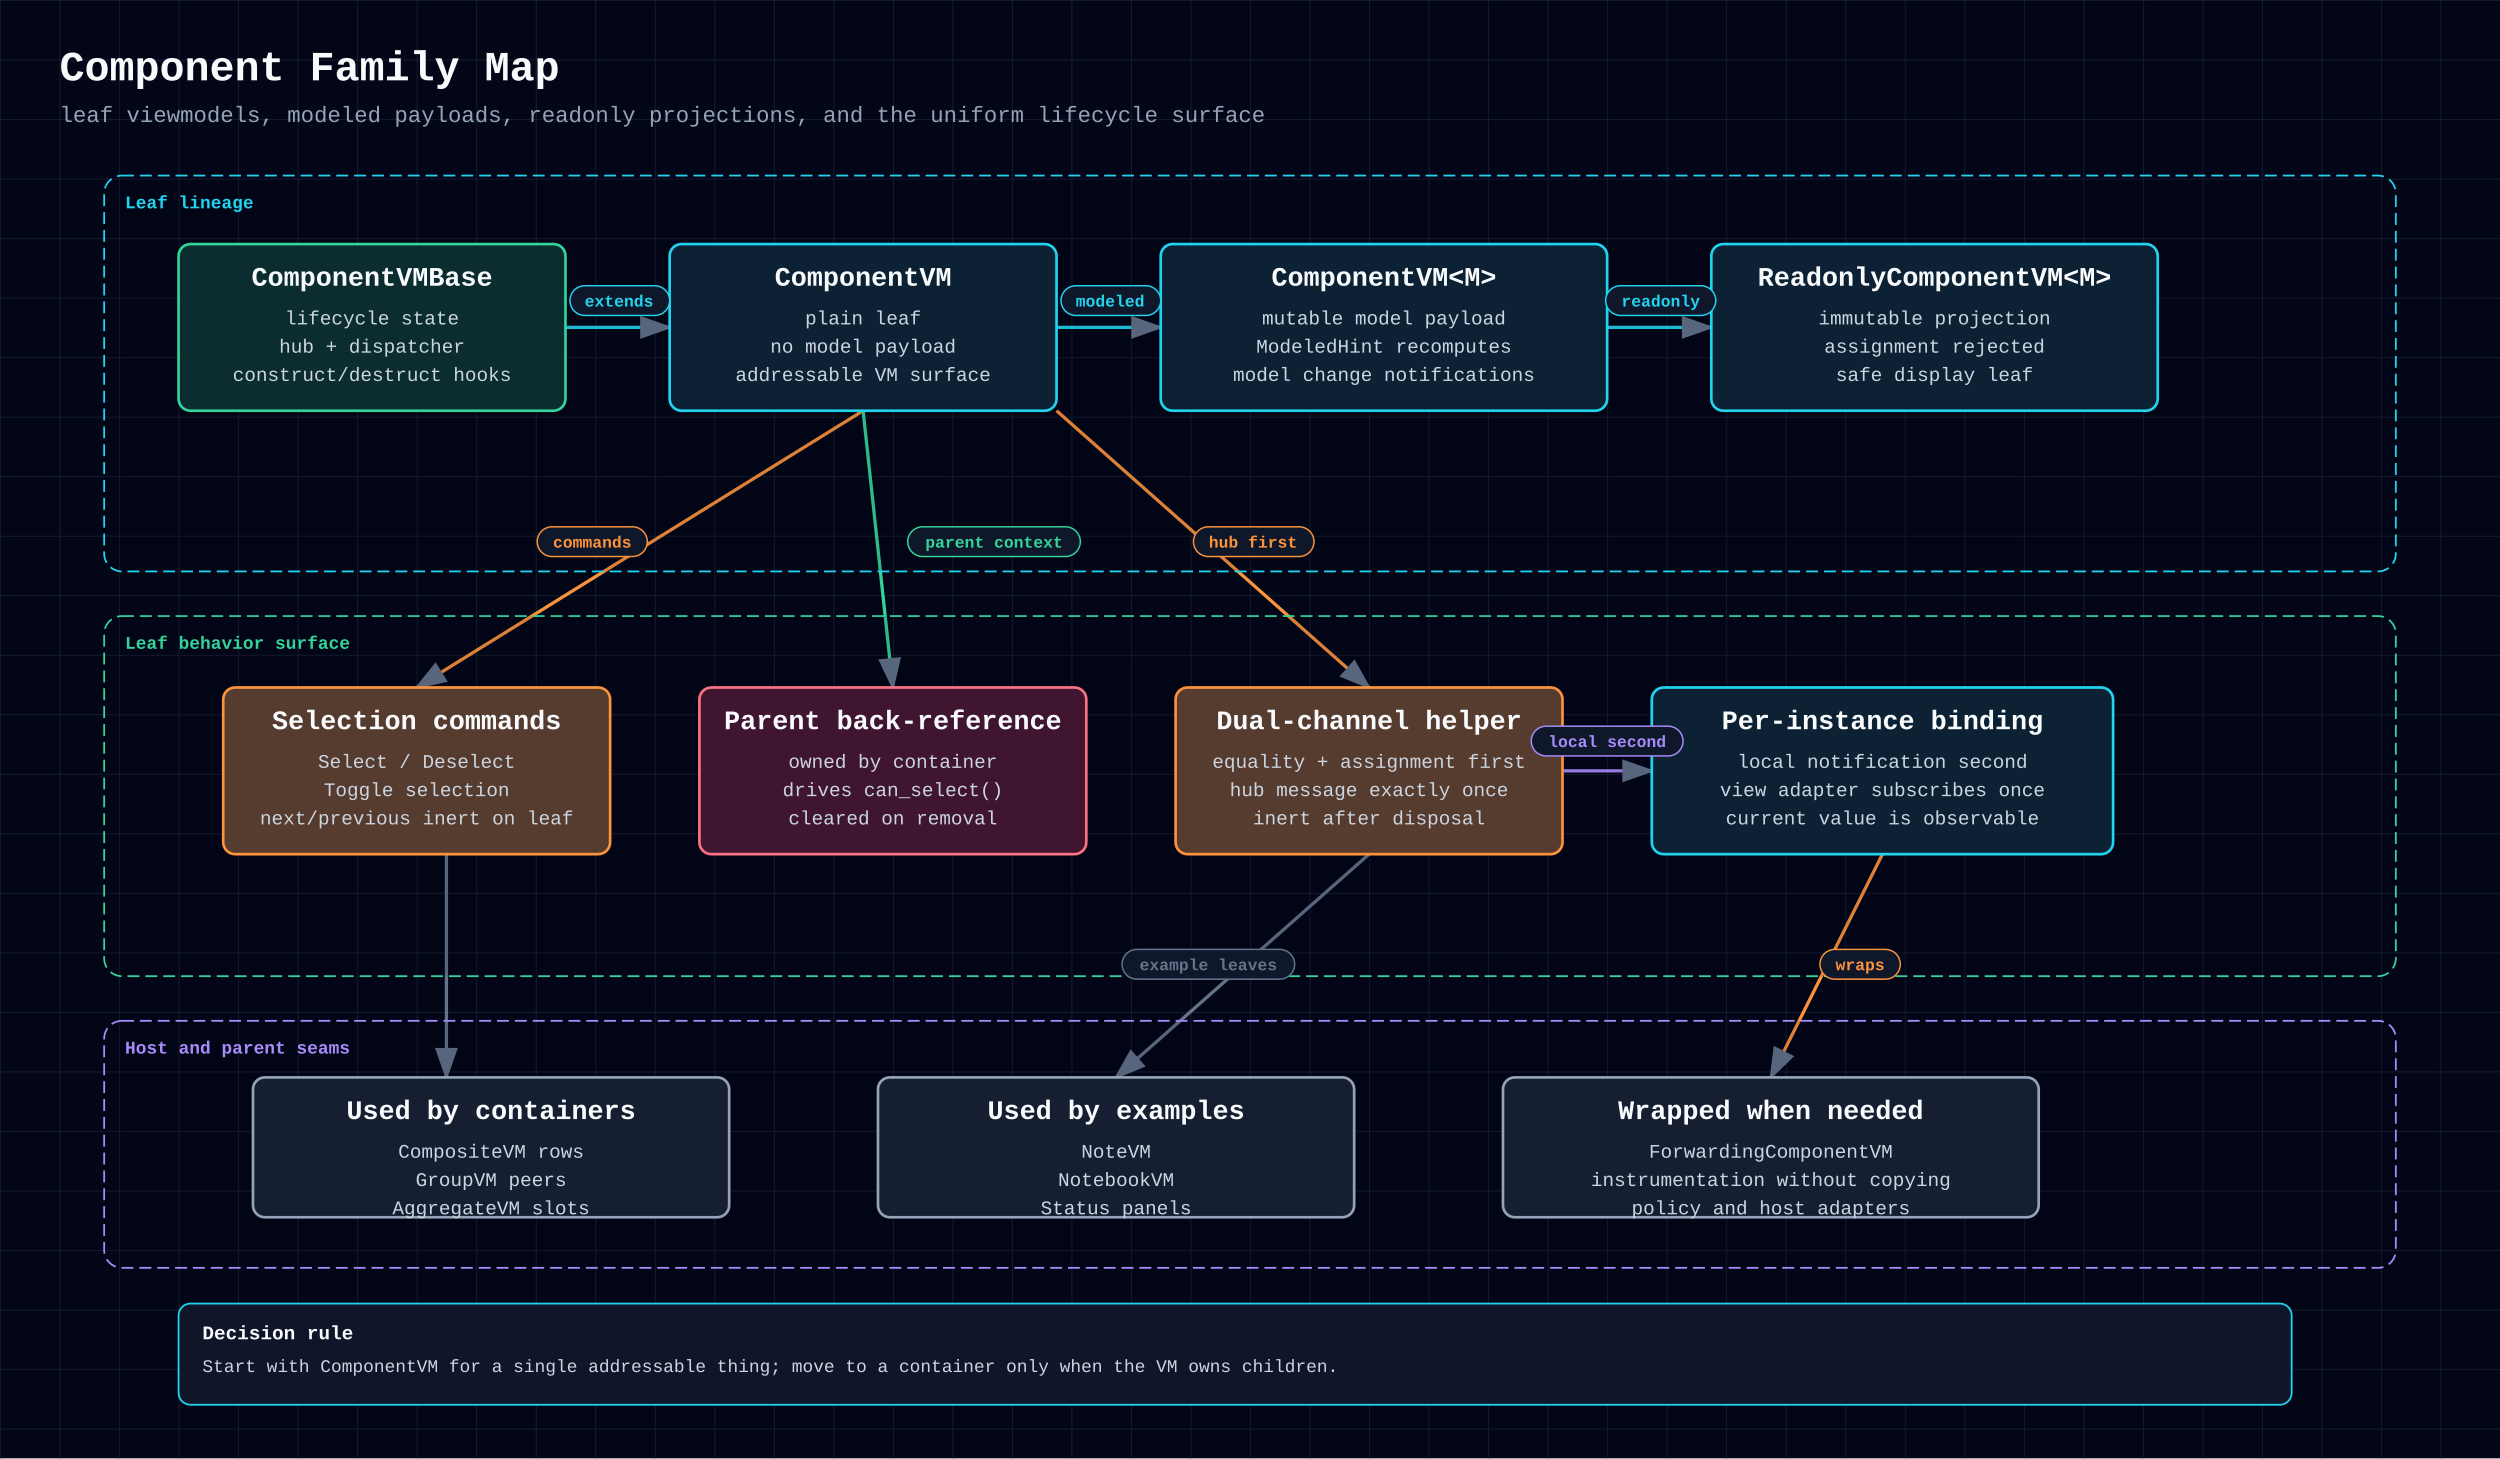
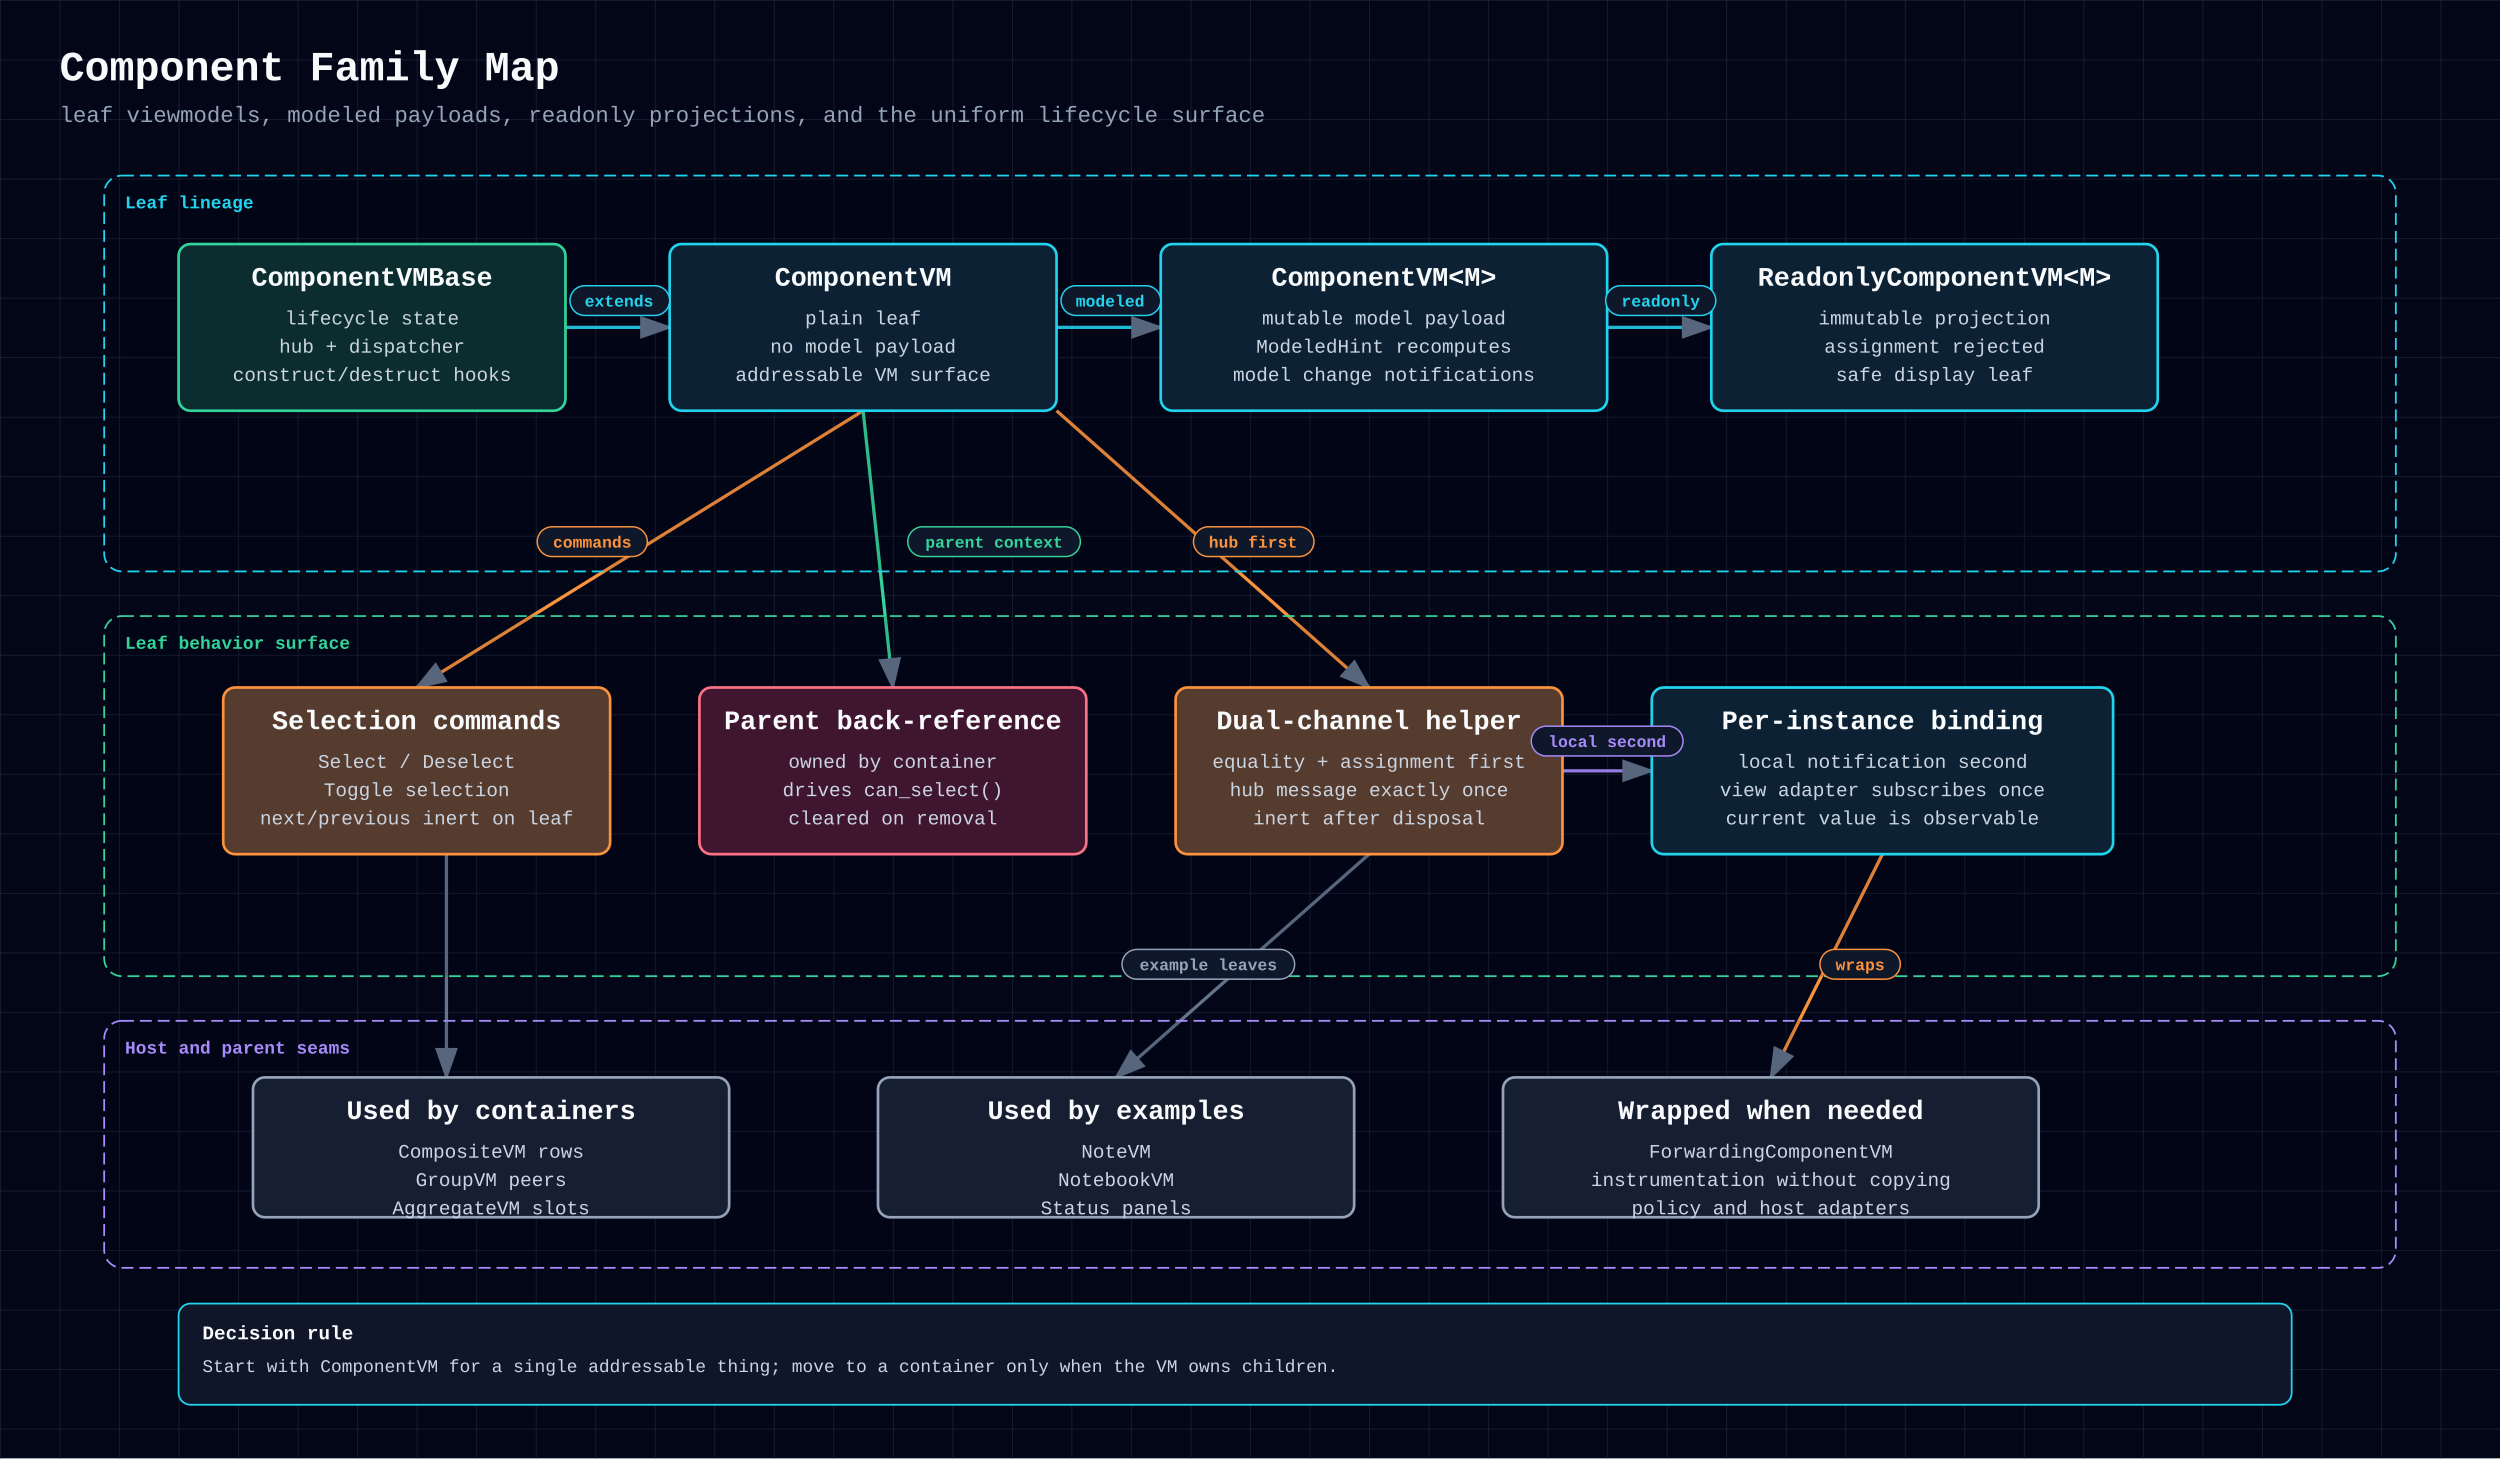
<svg xmlns="http://www.w3.org/2000/svg" width="1680" height="980" viewBox="0 0 1680 980" style="font-family: 'JetBrains Mono', ui-monospace, SFMono-Regular, Menlo, Monaco, Consolas, 'Liberation Mono', 'Courier New', monospace;">
  <defs>
    <style>
      text { font-family: 'JetBrains Mono', ui-monospace, SFMono-Regular, Menlo, Monaco, Consolas, 'Liberation Mono', 'Courier New', monospace; }
    </style>
    <pattern id="grid" width="40" height="40" patternUnits="userSpaceOnUse">
      <path d="M 40 0 L 0 0 0 40" fill="none" stroke="#1e293b" stroke-width="0.8" />
    </pattern>
    <marker id="arrowhead" markerWidth="10" markerHeight="7" refX="9" refY="3.5" orient="auto">
      <polygon points="0 0, 10 3.5, 0 7" fill="#64748b" />
    </marker>
  </defs>
  <rect width="100%" height="100%" fill="#020617" />
  <rect width="100%" height="100%" fill="url(#grid)" />
  <text x="40" y="54" fill="#f8fafc" font-size="28" font-weight="700" text-anchor="start">Component Family Map</text>
  <text x="40" y="82" fill="#94a3b8" font-size="15" font-weight="400" text-anchor="start">leaf viewmodels, modeled payloads, readonly projections, and the uniform lifecycle surface</text>
  <polyline points="380,220 450,220" fill="none" stroke="#22d3ee" stroke-width="2.2" marker-end="url(#arrowhead)" />
  <polyline points="710,220 780,220" fill="none" stroke="#22d3ee" stroke-width="2.2" marker-end="url(#arrowhead)" />
  <polyline points="1080,220 1150,220" fill="none" stroke="#22d3ee" stroke-width="2.2" marker-end="url(#arrowhead)" />
  <polyline points="580,276 280,462" fill="none" stroke="#fb923c" stroke-width="2.2" marker-end="url(#arrowhead)" />
  <polyline points="580,276 600,462" fill="none" stroke="#34d399" stroke-width="2.2" marker-end="url(#arrowhead)" />
  <polyline points="710,276 920,462" fill="none" stroke="#fb923c" stroke-width="2.2" marker-end="url(#arrowhead)" />
  <polyline points="1050,518 1110,518" fill="none" stroke="#a78bfa" stroke-width="2.2" marker-end="url(#arrowhead)" />
  <polyline points="300,574 300,724" fill="none" stroke="#64748b" stroke-width="2.2" marker-end="url(#arrowhead)" />
  <polyline points="920,574 750,724" fill="none" stroke="#64748b" stroke-width="2.2" marker-end="url(#arrowhead)" />
  <polyline points="1265,574 1190,724" fill="none" stroke="#fb923c" stroke-width="2.2" marker-end="url(#arrowhead)" />
  <rect x="70" y="118" width="1540" height="266" rx="12" fill="rgba(2, 6, 23, 0.12)" stroke="#22d3ee" stroke-width="1.2" stroke-dasharray="8 4" />
  <text x="84" y="140" fill="#22d3ee" font-size="12" font-weight="700" text-anchor="start">Leaf lineage</text>
  <rect x="70" y="414" width="1540" height="242" rx="12" fill="rgba(2, 6, 23, 0.12)" stroke="#34d399" stroke-width="1.2" stroke-dasharray="8 4" />
  <text x="84" y="436" fill="#34d399" font-size="12" font-weight="700" text-anchor="start">Leaf behavior surface</text>
  <rect x="70" y="686" width="1540" height="166" rx="12" fill="rgba(2, 6, 23, 0.12)" stroke="#a78bfa" stroke-width="1.2" stroke-dasharray="8 4" />
  <text x="84" y="708" fill="#a78bfa" font-size="12" font-weight="700" text-anchor="start">Host and parent seams</text>
  <rect x="120" y="164" width="260" height="112" rx="8" fill="#0f172a" />
  <rect x="120" y="164" width="260" height="112" rx="8" fill="rgba(6, 78, 59, 0.4)" stroke="#34d399" stroke-width="1.8" />
  <text x="250" y="192" fill="#f8fafc" font-size="18" font-weight="700" text-anchor="middle">ComponentVMBase</text>
  <text x="250" y="218" fill="#cbd5e1" font-size="13" font-weight="400" text-anchor="middle">lifecycle state</text>
  <text x="250" y="237" fill="#cbd5e1" font-size="13" font-weight="400" text-anchor="middle">hub + dispatcher</text>
  <text x="250" y="256" fill="#cbd5e1" font-size="13" font-weight="400" text-anchor="middle">construct/destruct hooks</text>
  <rect x="450" y="164" width="260" height="112" rx="8" fill="#0f172a" />
  <rect x="450" y="164" width="260" height="112" rx="8" fill="rgba(8, 51, 68, 0.4)" stroke="#22d3ee" stroke-width="1.8" />
  <text x="580" y="192" fill="#f8fafc" font-size="18" font-weight="700" text-anchor="middle">ComponentVM</text>
  <text x="580" y="218" fill="#cbd5e1" font-size="13" font-weight="400" text-anchor="middle">plain leaf</text>
  <text x="580" y="237" fill="#cbd5e1" font-size="13" font-weight="400" text-anchor="middle">no model payload</text>
  <text x="580" y="256" fill="#cbd5e1" font-size="13" font-weight="400" text-anchor="middle">addressable VM surface</text>
  <rect x="780" y="164" width="300" height="112" rx="8" fill="#0f172a" />
  <rect x="780" y="164" width="300" height="112" rx="8" fill="rgba(8, 51, 68, 0.4)" stroke="#22d3ee" stroke-width="1.8" />
  <text x="930" y="192" fill="#f8fafc" font-size="18" font-weight="700" text-anchor="middle">ComponentVM&lt;M&gt;</text>
  <text x="930" y="218" fill="#cbd5e1" font-size="13" font-weight="400" text-anchor="middle">mutable model payload</text>
  <text x="930" y="237" fill="#cbd5e1" font-size="13" font-weight="400" text-anchor="middle">ModeledHint recomputes</text>
  <text x="930" y="256" fill="#cbd5e1" font-size="13" font-weight="400" text-anchor="middle">model change notifications</text>
  <rect x="1150" y="164" width="300" height="112" rx="8" fill="#0f172a" />
  <rect x="1150" y="164" width="300" height="112" rx="8" fill="rgba(8, 51, 68, 0.4)" stroke="#22d3ee" stroke-width="1.8" />
  <text x="1300" y="192" fill="#f8fafc" font-size="18" font-weight="700" text-anchor="middle">ReadonlyComponentVM&lt;M&gt;</text>
  <text x="1300" y="218" fill="#cbd5e1" font-size="13" font-weight="400" text-anchor="middle">immutable projection</text>
  <text x="1300" y="237" fill="#cbd5e1" font-size="13" font-weight="400" text-anchor="middle">assignment rejected</text>
  <text x="1300" y="256" fill="#cbd5e1" font-size="13" font-weight="400" text-anchor="middle">safe display leaf</text>
  <rect x="150" y="462" width="260" height="112" rx="8" fill="#0f172a" />
  <rect x="150" y="462" width="260" height="112" rx="8" fill="rgba(251, 146, 60, 0.3)" stroke="#fb923c" stroke-width="1.8" />
  <text x="280" y="490" fill="#f8fafc" font-size="18" font-weight="700" text-anchor="middle">Selection commands</text>
  <text x="280" y="516" fill="#cbd5e1" font-size="13" font-weight="400" text-anchor="middle">Select / Deselect</text>
  <text x="280" y="535" fill="#cbd5e1" font-size="13" font-weight="400" text-anchor="middle">Toggle selection</text>
  <text x="280" y="554" fill="#cbd5e1" font-size="13" font-weight="400" text-anchor="middle">next/previous inert on leaf</text>
  <rect x="470" y="462" width="260" height="112" rx="8" fill="#0f172a" />
  <rect x="470" y="462" width="260" height="112" rx="8" fill="rgba(136, 19, 55, 0.4)" stroke="#fb7185" stroke-width="1.8" />
  <text x="600" y="490" fill="#f8fafc" font-size="18" font-weight="700" text-anchor="middle">Parent back-reference</text>
  <text x="600" y="516" fill="#cbd5e1" font-size="13" font-weight="400" text-anchor="middle">owned by container</text>
  <text x="600" y="535" fill="#cbd5e1" font-size="13" font-weight="400" text-anchor="middle">drives can_select()</text>
  <text x="600" y="554" fill="#cbd5e1" font-size="13" font-weight="400" text-anchor="middle">cleared on removal</text>
  <rect x="790" y="462" width="260" height="112" rx="8" fill="#0f172a" />
  <rect x="790" y="462" width="260" height="112" rx="8" fill="rgba(251, 146, 60, 0.3)" stroke="#fb923c" stroke-width="1.8" />
  <text x="920" y="490" fill="#f8fafc" font-size="18" font-weight="700" text-anchor="middle">Dual-channel helper</text>
  <text x="920" y="516" fill="#cbd5e1" font-size="13" font-weight="400" text-anchor="middle">equality + assignment first</text>
  <text x="920" y="535" fill="#cbd5e1" font-size="13" font-weight="400" text-anchor="middle">hub message exactly once</text>
  <text x="920" y="554" fill="#cbd5e1" font-size="13" font-weight="400" text-anchor="middle">inert after disposal</text>
  <rect x="1110" y="462" width="310" height="112" rx="8" fill="#0f172a" />
  <rect x="1110" y="462" width="310" height="112" rx="8" fill="rgba(8, 51, 68, 0.4)" stroke="#22d3ee" stroke-width="1.8" />
  <text x="1265" y="490" fill="#f8fafc" font-size="18" font-weight="700" text-anchor="middle">Per-instance binding</text>
  <text x="1265" y="516" fill="#cbd5e1" font-size="13" font-weight="400" text-anchor="middle">local notification second</text>
  <text x="1265" y="535" fill="#cbd5e1" font-size="13" font-weight="400" text-anchor="middle">view adapter subscribes once</text>
  <text x="1265" y="554" fill="#cbd5e1" font-size="13" font-weight="400" text-anchor="middle">current value is observable</text>
  <rect x="170" y="724" width="320" height="94" rx="8" fill="#0f172a" />
  <rect x="170" y="724" width="320" height="94" rx="8" fill="rgba(30, 41, 59, 0.5)" stroke="#94a3b8" stroke-width="1.8" />
  <text x="330" y="752" fill="#f8fafc" font-size="18" font-weight="700" text-anchor="middle">Used by containers</text>
  <text x="330" y="778" fill="#cbd5e1" font-size="13" font-weight="400" text-anchor="middle">CompositeVM rows</text>
  <text x="330" y="797" fill="#cbd5e1" font-size="13" font-weight="400" text-anchor="middle">GroupVM peers</text>
  <text x="330" y="816" fill="#cbd5e1" font-size="13" font-weight="400" text-anchor="middle">AggregateVM slots</text>
  <rect x="590" y="724" width="320" height="94" rx="8" fill="#0f172a" />
  <rect x="590" y="724" width="320" height="94" rx="8" fill="rgba(30, 41, 59, 0.5)" stroke="#94a3b8" stroke-width="1.8" />
  <text x="750" y="752" fill="#f8fafc" font-size="18" font-weight="700" text-anchor="middle">Used by examples</text>
  <text x="750" y="778" fill="#cbd5e1" font-size="13" font-weight="400" text-anchor="middle">NoteVM</text>
  <text x="750" y="797" fill="#cbd5e1" font-size="13" font-weight="400" text-anchor="middle">NotebookVM</text>
  <text x="750" y="816" fill="#cbd5e1" font-size="13" font-weight="400" text-anchor="middle">Status panels</text>
  <rect x="1010" y="724" width="360" height="94" rx="8" fill="#0f172a" />
  <rect x="1010" y="724" width="360" height="94" rx="8" fill="rgba(30, 41, 59, 0.5)" stroke="#94a3b8" stroke-width="1.8" />
  <text x="1190" y="752" fill="#f8fafc" font-size="18" font-weight="700" text-anchor="middle">Wrapped when needed</text>
  <text x="1190" y="778" fill="#cbd5e1" font-size="13" font-weight="400" text-anchor="middle">ForwardingComponentVM</text>
  <text x="1190" y="797" fill="#cbd5e1" font-size="13" font-weight="400" text-anchor="middle">instrumentation without copying</text>
  <text x="1190" y="816" fill="#cbd5e1" font-size="13" font-weight="400" text-anchor="middle">policy and host adapters</text>
  <rect x="120" y="876" width="1420" height="68" rx="8" fill="#0f172a" />
  <rect x="120" y="876" width="1420" height="68" rx="8" fill="rgba(15, 23, 42, 0.94)" stroke="#22d3ee" stroke-width="1.2" />
  <text x="136" y="900" fill="#f8fafc" font-size="13" font-weight="700" text-anchor="start">Decision rule</text>
  <text x="136" y="922" fill="#cbd5e1" font-size="12" font-weight="400" text-anchor="start">Start with ComponentVM for a single addressable thing; move to a container only when the VM owns children.</text>
  <rect x="383" y="192" width="67" height="20" rx="10" fill="#0f172a" stroke="#22d3ee" stroke-width="1" />
  <text x="416" y="206" fill="#22d3ee" font-size="11" font-weight="700" text-anchor="middle">extends</text>
  <rect x="713" y="192" width="67" height="20" rx="10" fill="#0f172a" stroke="#22d3ee" stroke-width="1" />
  <text x="746" y="206" fill="#22d3ee" font-size="11" font-weight="700" text-anchor="middle">modeled</text>
  <rect x="1079" y="192" width="74" height="20" rx="10" fill="#0f172a" stroke="#22d3ee" stroke-width="1" />
  <text x="1116" y="206" fill="#22d3ee" font-size="11" font-weight="700" text-anchor="middle">readonly</text>
  <rect x="361" y="354" width="74" height="20" rx="10" fill="#0f172a" stroke="#fb923c" stroke-width="1" />
  <text x="398" y="368" fill="#fb923c" font-size="11" font-weight="700" text-anchor="middle">commands</text>
  <rect x="610" y="354" width="116" height="20" rx="10" fill="#0f172a" stroke="#34d399" stroke-width="1" />
  <text x="668" y="368" fill="#34d399" font-size="11" font-weight="700" text-anchor="middle">parent context</text>
  <rect x="802" y="354" width="81" height="20" rx="10" fill="#0f172a" stroke="#fb923c" stroke-width="1" />
  <text x="842" y="368" fill="#fb923c" font-size="11" font-weight="700" text-anchor="middle">hub first</text>
  <rect x="1029" y="488" width="102" height="20" rx="10" fill="#0f172a" stroke="#a78bfa" stroke-width="1" />
  <text x="1080" y="502" fill="#a78bfa" font-size="11" font-weight="700" text-anchor="middle">local second</text>
-   <rect x="754" y="638" width="116" height="20" rx="10" fill="#0f172a" stroke="#64748b" stroke-width="1" />
-   <text x="812" y="652" fill="#64748b" font-size="11" font-weight="700" text-anchor="middle">example leaves</text>
+   <rect x="754" y="638" width="116" height="20" rx="10" fill="#0f172a" stroke="#94a3b8" stroke-width="1" />
+   <text x="812" y="652" fill="#94a3b8" font-size="11" font-weight="700" text-anchor="middle">example leaves</text>
  <rect x="1223" y="638" width="54" height="20" rx="10" fill="#0f172a" stroke="#fb923c" stroke-width="1" />
  <text x="1250" y="652" fill="#fb923c" font-size="11" font-weight="700" text-anchor="middle">wraps</text>
</svg>
